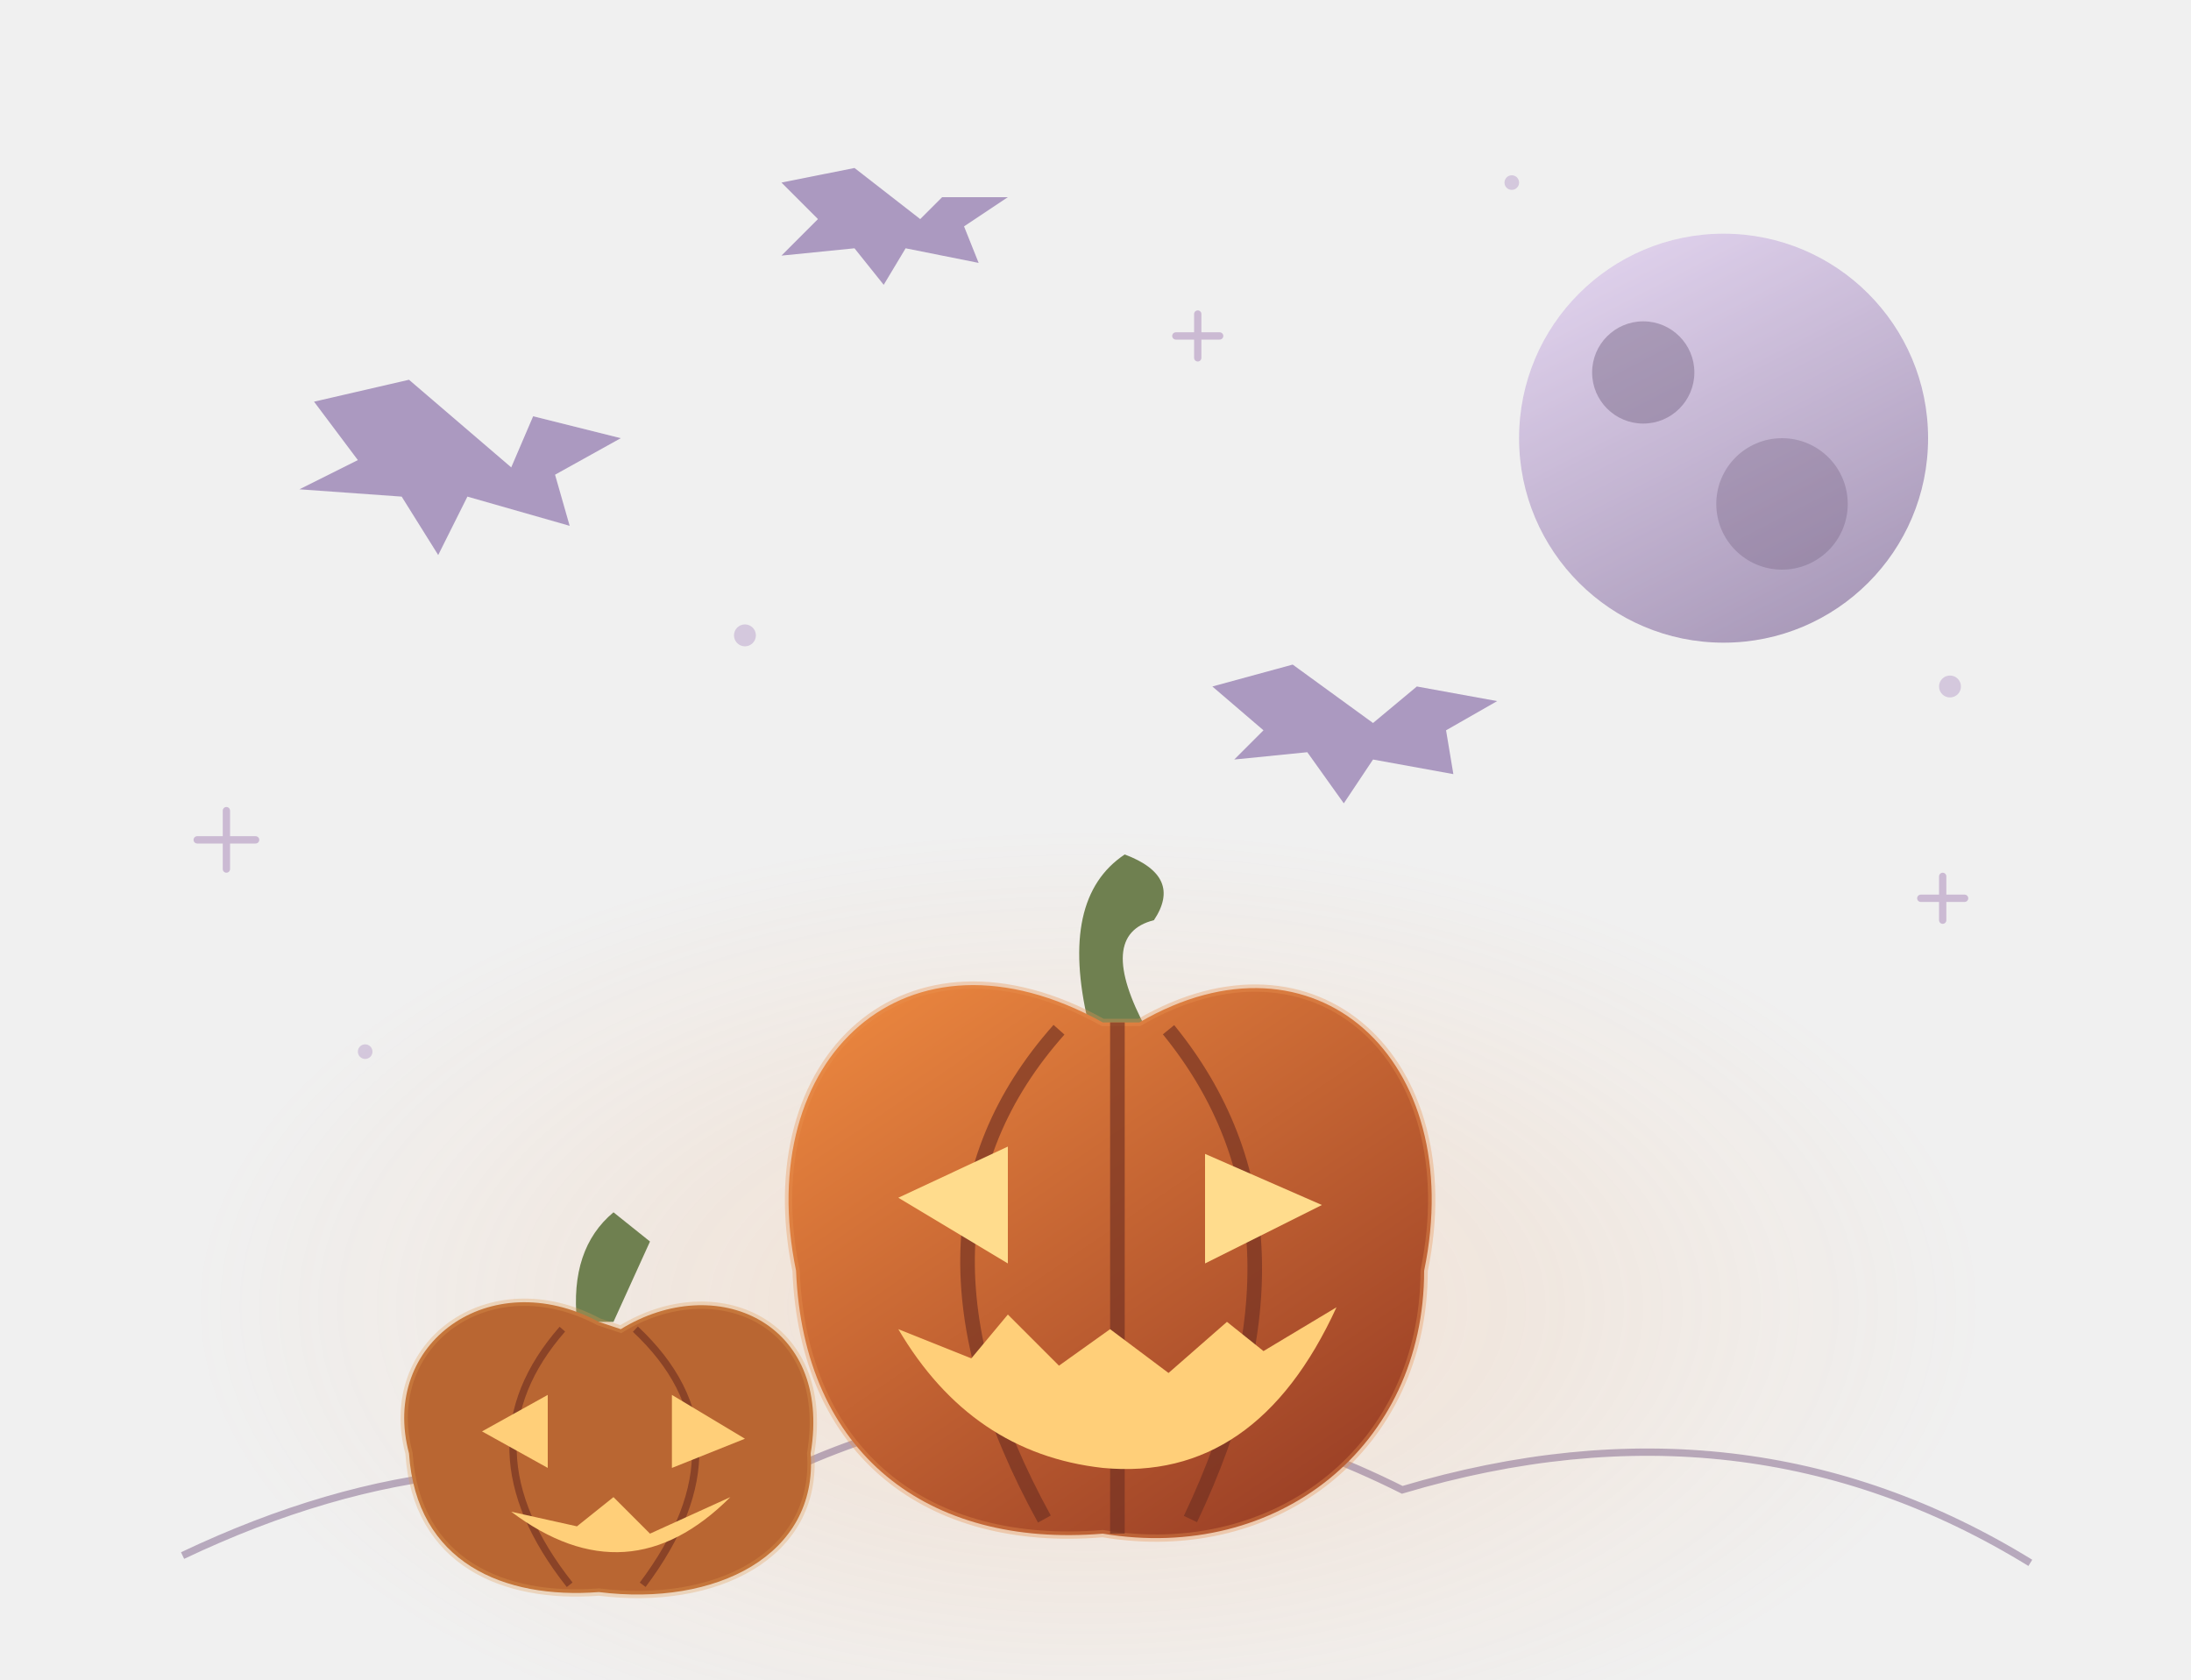
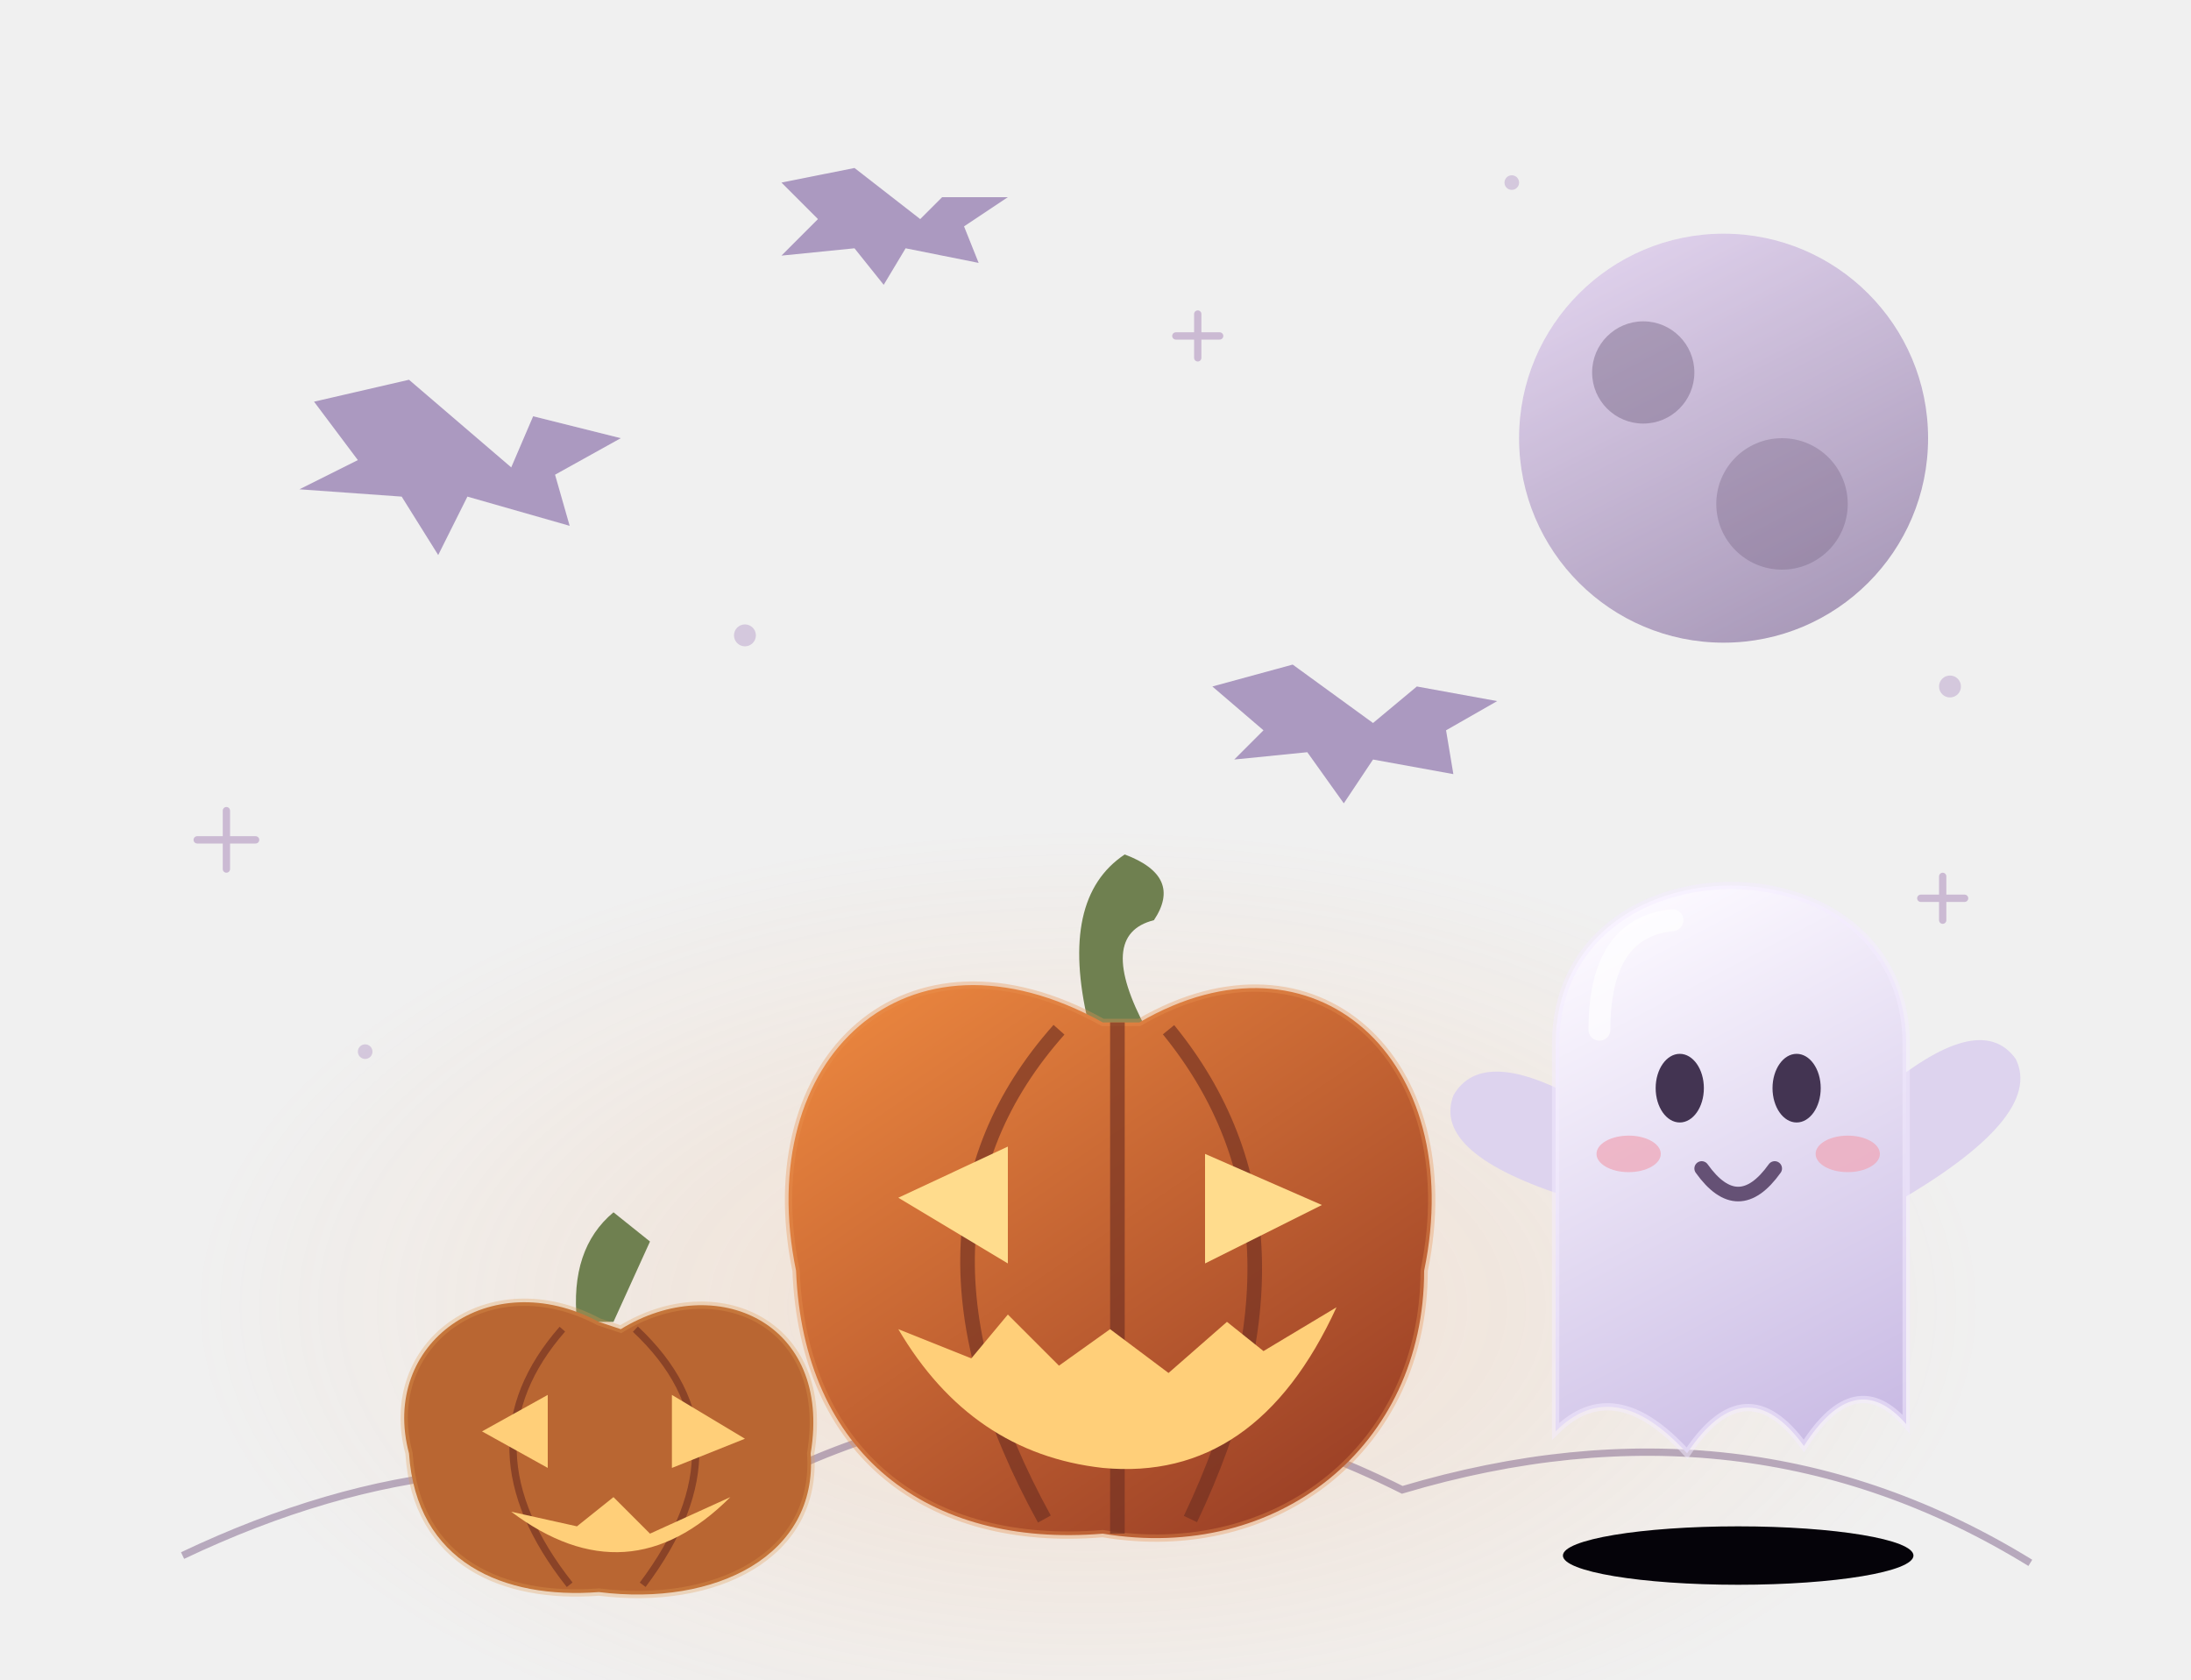
<svg xmlns="http://www.w3.org/2000/svg" width="300" height="230" viewBox="0 0 300 230" fill="none">
+   <style>
+     .ghost-float {
+       transform-box: fill-box;
+       transform-origin: 50% 70%;
+       animation: ghost-sway 3.2s ease-in-out infinite;
+     }
+     .ghost-shadow {
+       transform-box: fill-box;
+       transform-origin: center;
+       animation: ghost-shadow 3.2s ease-in-out infinite;
+     }
+     .ghost-eyes {
+       transform-box: fill-box;
+       transform-origin: center;
+       animation: ghost-blink 6.4s linear infinite;
+     }
+     @keyframes ghost-sway {
+       0%, 100% { transform: translate(-3px, 2px) rotate(-5deg); }
+       50% { transform: translate(4px, -7px) rotate(5deg); }
+     }
+     @keyframes ghost-shadow {
+       0%, 100% { transform: scaleX(1); opacity: .3; }
+       50% { transform: scaleX(.75); opacity: .16; }
+     }
+     @keyframes ghost-blink {
+       0%, 45%, 49%, 100% { transform: scaleY(1); }
+       47% { transform: scaleY(.12); }
+     }
+   </style>
  <defs>
    <radialGradient id="glow">
      <stop stop-color="#F6923F" stop-opacity=".18" />
      <stop offset="1" stop-color="#F6923F" stop-opacity="0" />
    </radialGradient>
    <linearGradient id="pumpkin" x1="120" y1="128" x2="178" y2="213" gradientUnits="userSpaceOnUse">
      <stop stop-color="#EF8A40" />
      <stop offset="1" stop-color="#983D25" />
    </linearGradient>
    <linearGradient id="moon" x1="224" y1="30" x2="253" y2="86" gradientUnits="userSpaceOnUse">
      <stop stop-color="#DAC6EC" />
      <stop offset="1" stop-color="#88729F" />
+     </linearGradient>
+     <linearGradient id="ghost" x1="221" y1="126" x2="259" y2="198" gradientUnits="userSpaceOnUse">
+       <stop stop-color="#FCF9FF" />
+       <stop offset="1" stop-color="#C7B8E3" />
    </linearGradient>
  </defs>
  <ellipse cx="149" cy="179" rx="122" ry="66" fill="url(#glow)" />
  <circle cx="236" cy="60" r="28" fill="url(#moon)" opacity=".7" />
  <circle cx="225" cy="51" r="7" fill="#675575" opacity=".4" />
  <circle cx="244" cy="69" r="9" fill="#675575" opacity=".3" />
  <g fill="#9A83B4" opacity=".8">
    <path d="M70 64L56 52L43 55L49 63L41 67L55 68L60 76L64 68L78 72L76 65L85 60L73 57Z" />
    <path d="M188 99L177 91L166 94L173 100L169 104L179 103L184 110L188 104L199 106L198 100L205 96L194 94Z" />
    <path d="M126 30L117 23L107 25L112 30L107 35L117 34L121 39L124 34L134 36L132 31L138 27L129 27Z" />
  </g>
  <g stroke="#AD8EBC" stroke-linecap="round" opacity=".55">
    <path d="M31 111V119M27 115H35M164 43V49M161 46H167M266 120V126M263 123H269" />
  </g>
  <g fill="#B8A0C9" opacity=".5">
    <circle cx="102" cy="87" r="1.5" />
    <circle cx="207" cy="25" r="1" />
    <circle cx="267" cy="94" r="1.5" />
    <circle cx="50" cy="144" r="1" />
  </g>
  <path d="M25 213Q65 194 99 206Q144 180 192 204Q239 190 278 214" stroke="#72547F" stroke-opacity=".45" />
  <path d="M149 140Q145 123 154 117Q162 120 158 126Q150 128 157 141" fill="#6F8050" />
  <path d="M151 140C124 125 103 145 109 174C110 199 127 212 151 210C175 214 195 198 195 174C201 145 180 126 156 140Z" fill="url(#pumpkin)" stroke="#E99250" stroke-opacity=".35" />
  <path d="M145 141Q121 168 143 208M160 141Q182 168 163 208M153 140V210" stroke="#713023" stroke-width="2" stroke-opacity=".65" />
  <path d="M123 164L138 157L138 173Z M165 158L181 165L165 173Z" fill="#FFDC8D" />
  <path d="M123 182L133 186L138 180L145 187L152 182L160 188L168 181L173 185L183 179Q172 203 151 201Q133 199 123 182Z" fill="#FFCF79" />
  <path d="M79 181Q78 171 84 166L89 170L84 181" fill="#6F8050" />
  <path d="M82 181C67 173 52 184 56 199C57 214 69 219 82 218C98 220 112 213 111 199C114 181 98 174 85 182Z" fill="#B96632" stroke="#DF9953" stroke-opacity=".3" />
  <path d="M77 182Q63 198 78 217M87 182Q103 197 88 217" stroke="#713023" stroke-opacity=".65" />
  <path d="M66 196L75 191L75 201ZM92 191L102 197L92 201ZM70 207L79 209L84 205L89 210L100 205Q86 219 70 207Z" fill="#FFCF79" />
+   <ellipse class="ghost-shadow" cx="238" cy="213" rx="24" ry="4" fill="#050309" />
+   <g class="ghost-float">
+     <path d="M217 151Q203 143 199 150Q196 158 215 164" fill="#DDD3EE" />
+     <path d="M257 150Q271 138 276 145Q280 153 259 165" fill="#DDD3EE" />
+     <path d="M213 143C213 114 261 114 261 143V195Q254 187 247 198Q239 187 231 199Q221 188 213 196Z" fill="url(#ghost)" stroke="#F5EDFF" stroke-opacity=".5" />
+     <path d="M219 141Q219 127 229 126" stroke="#FFFFFF" stroke-width="3" stroke-linecap="round" opacity=".65" />
+     <g class="ghost-eyes" fill="#433452">
+       <ellipse cx="230" cy="149" rx="3.3" ry="4.7" />
+       <ellipse cx="246" cy="149" rx="3.3" ry="4.7" />
+     </g>
+     <ellipse cx="223" cy="158" rx="4.4" ry="2.5" fill="#EFA8B9" opacity=".75" />
+     <ellipse cx="253" cy="158" rx="4.4" ry="2.5" fill="#EFA8B9" opacity=".75" />
+     <path d="M233 160Q238 167 243 160" stroke="#655175" stroke-width="2" stroke-linecap="round" />
+   </g>
</svg>
